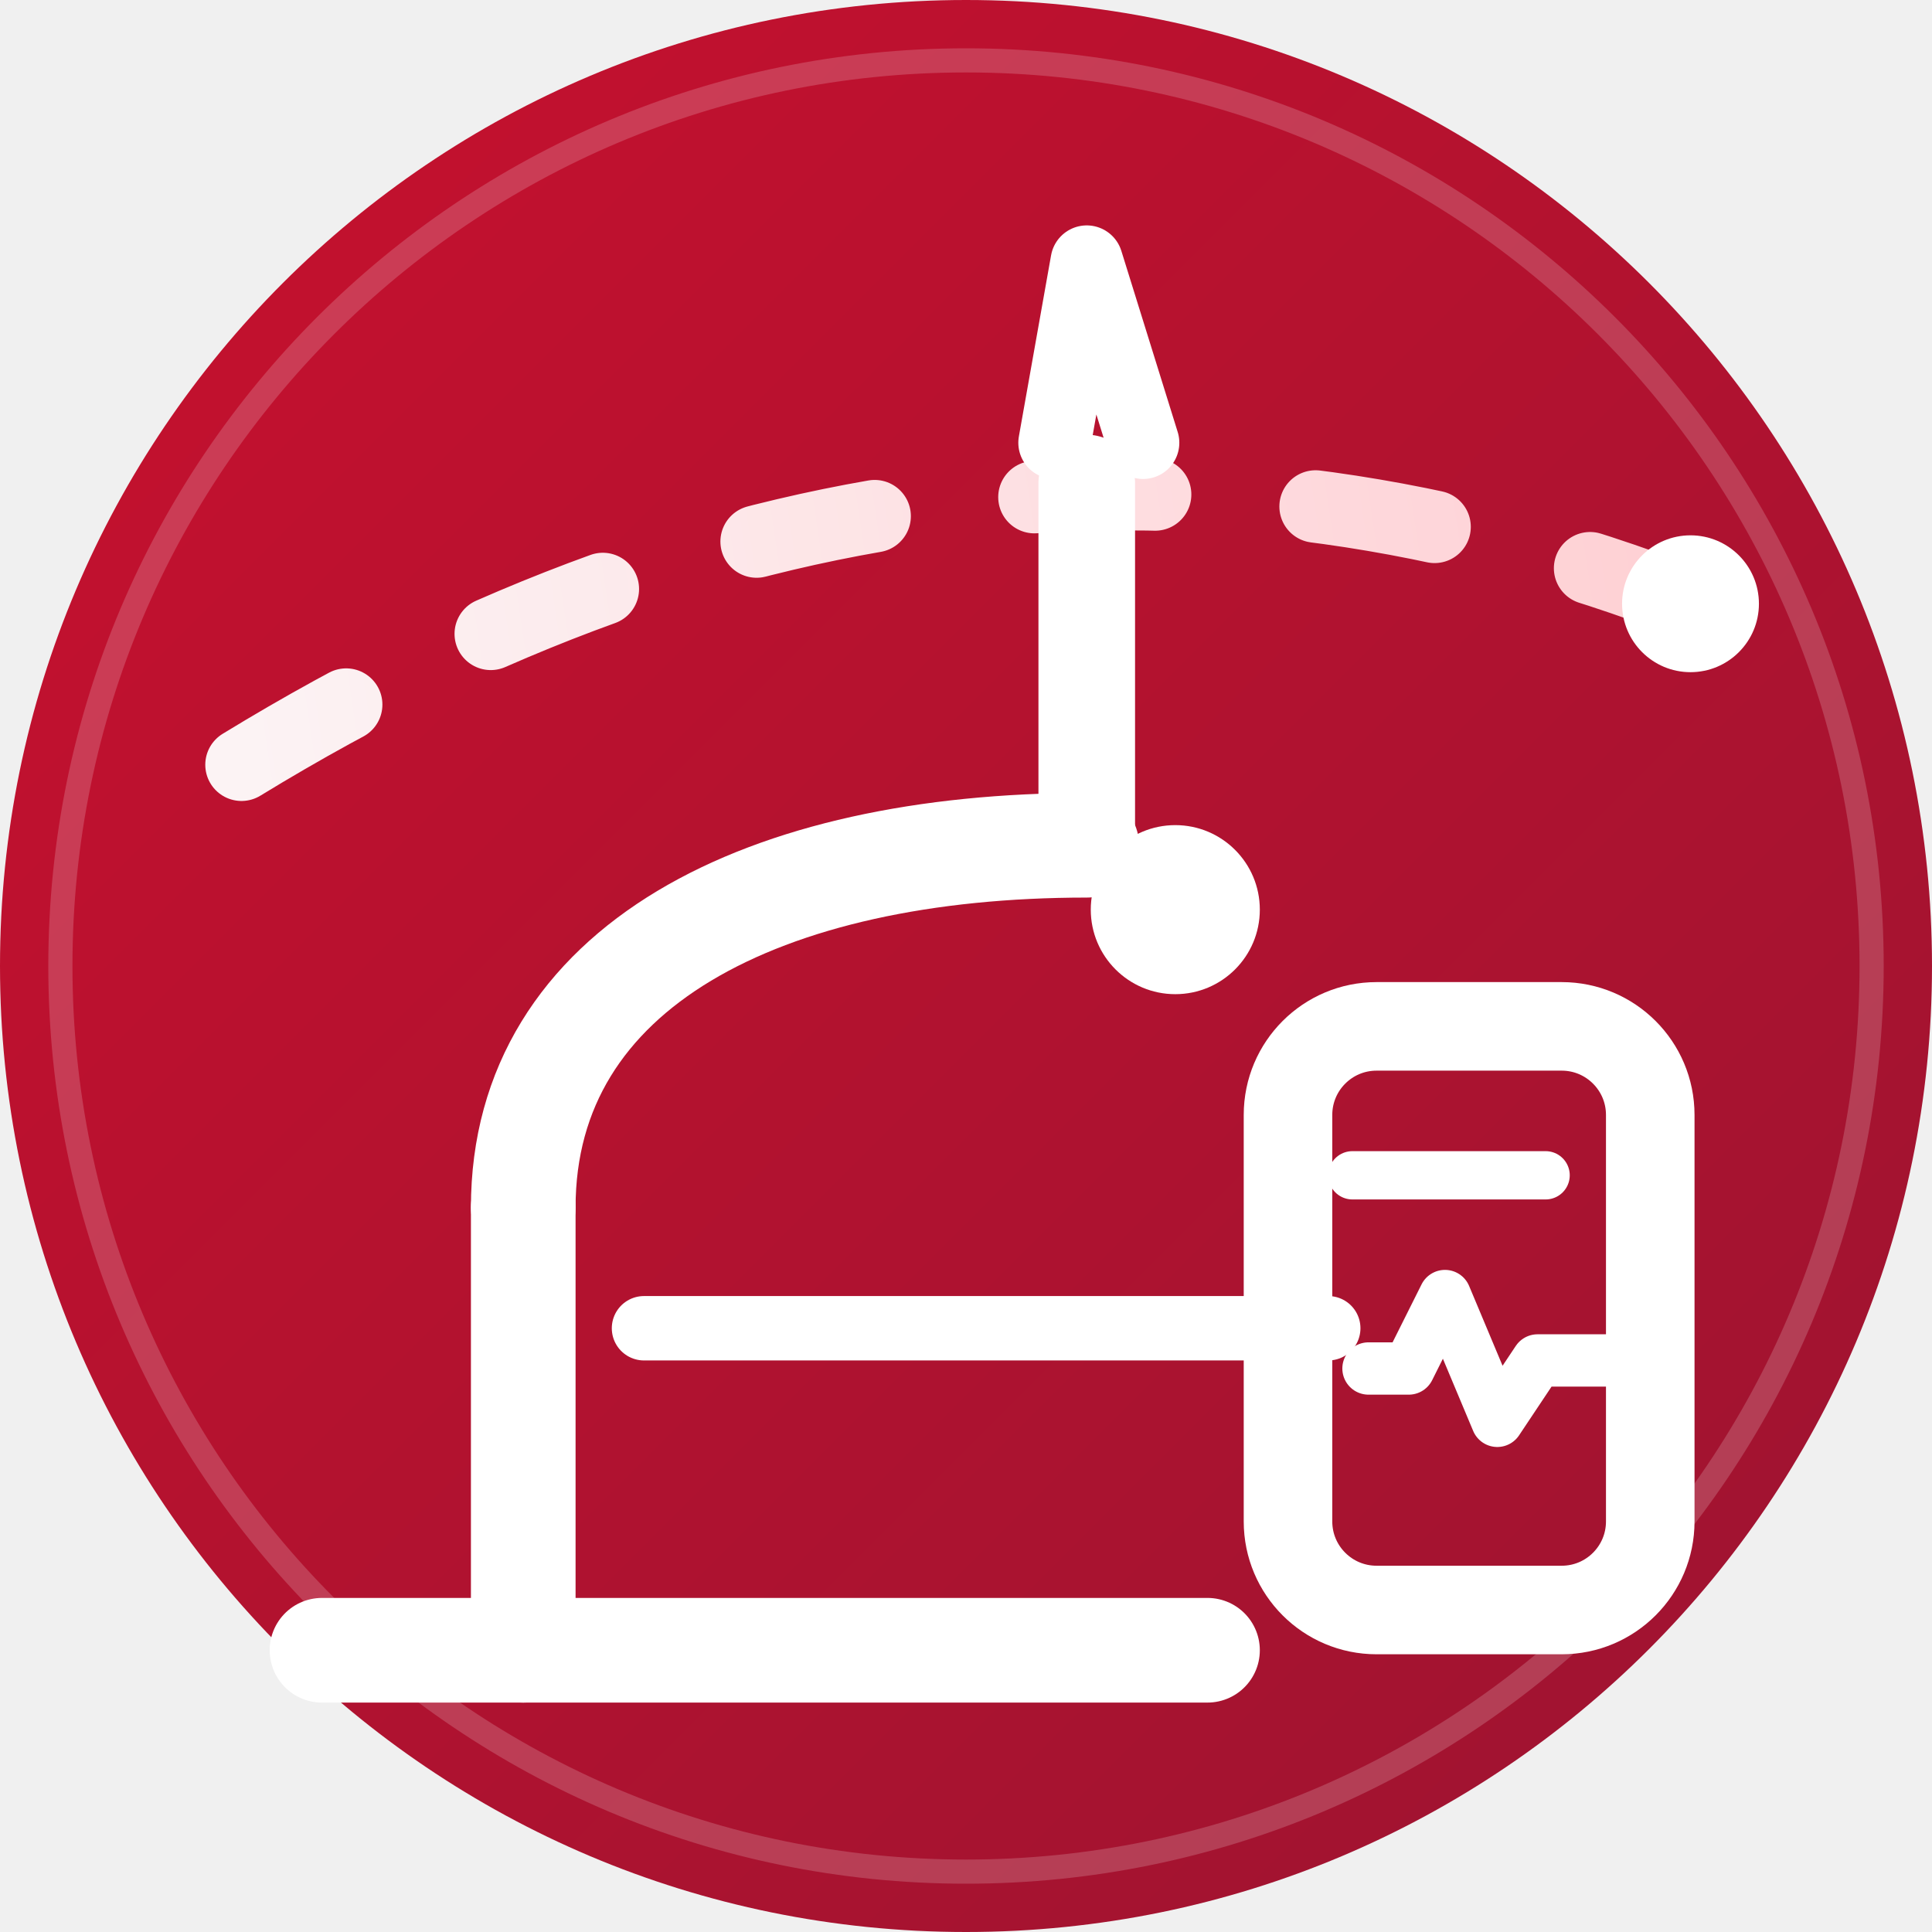
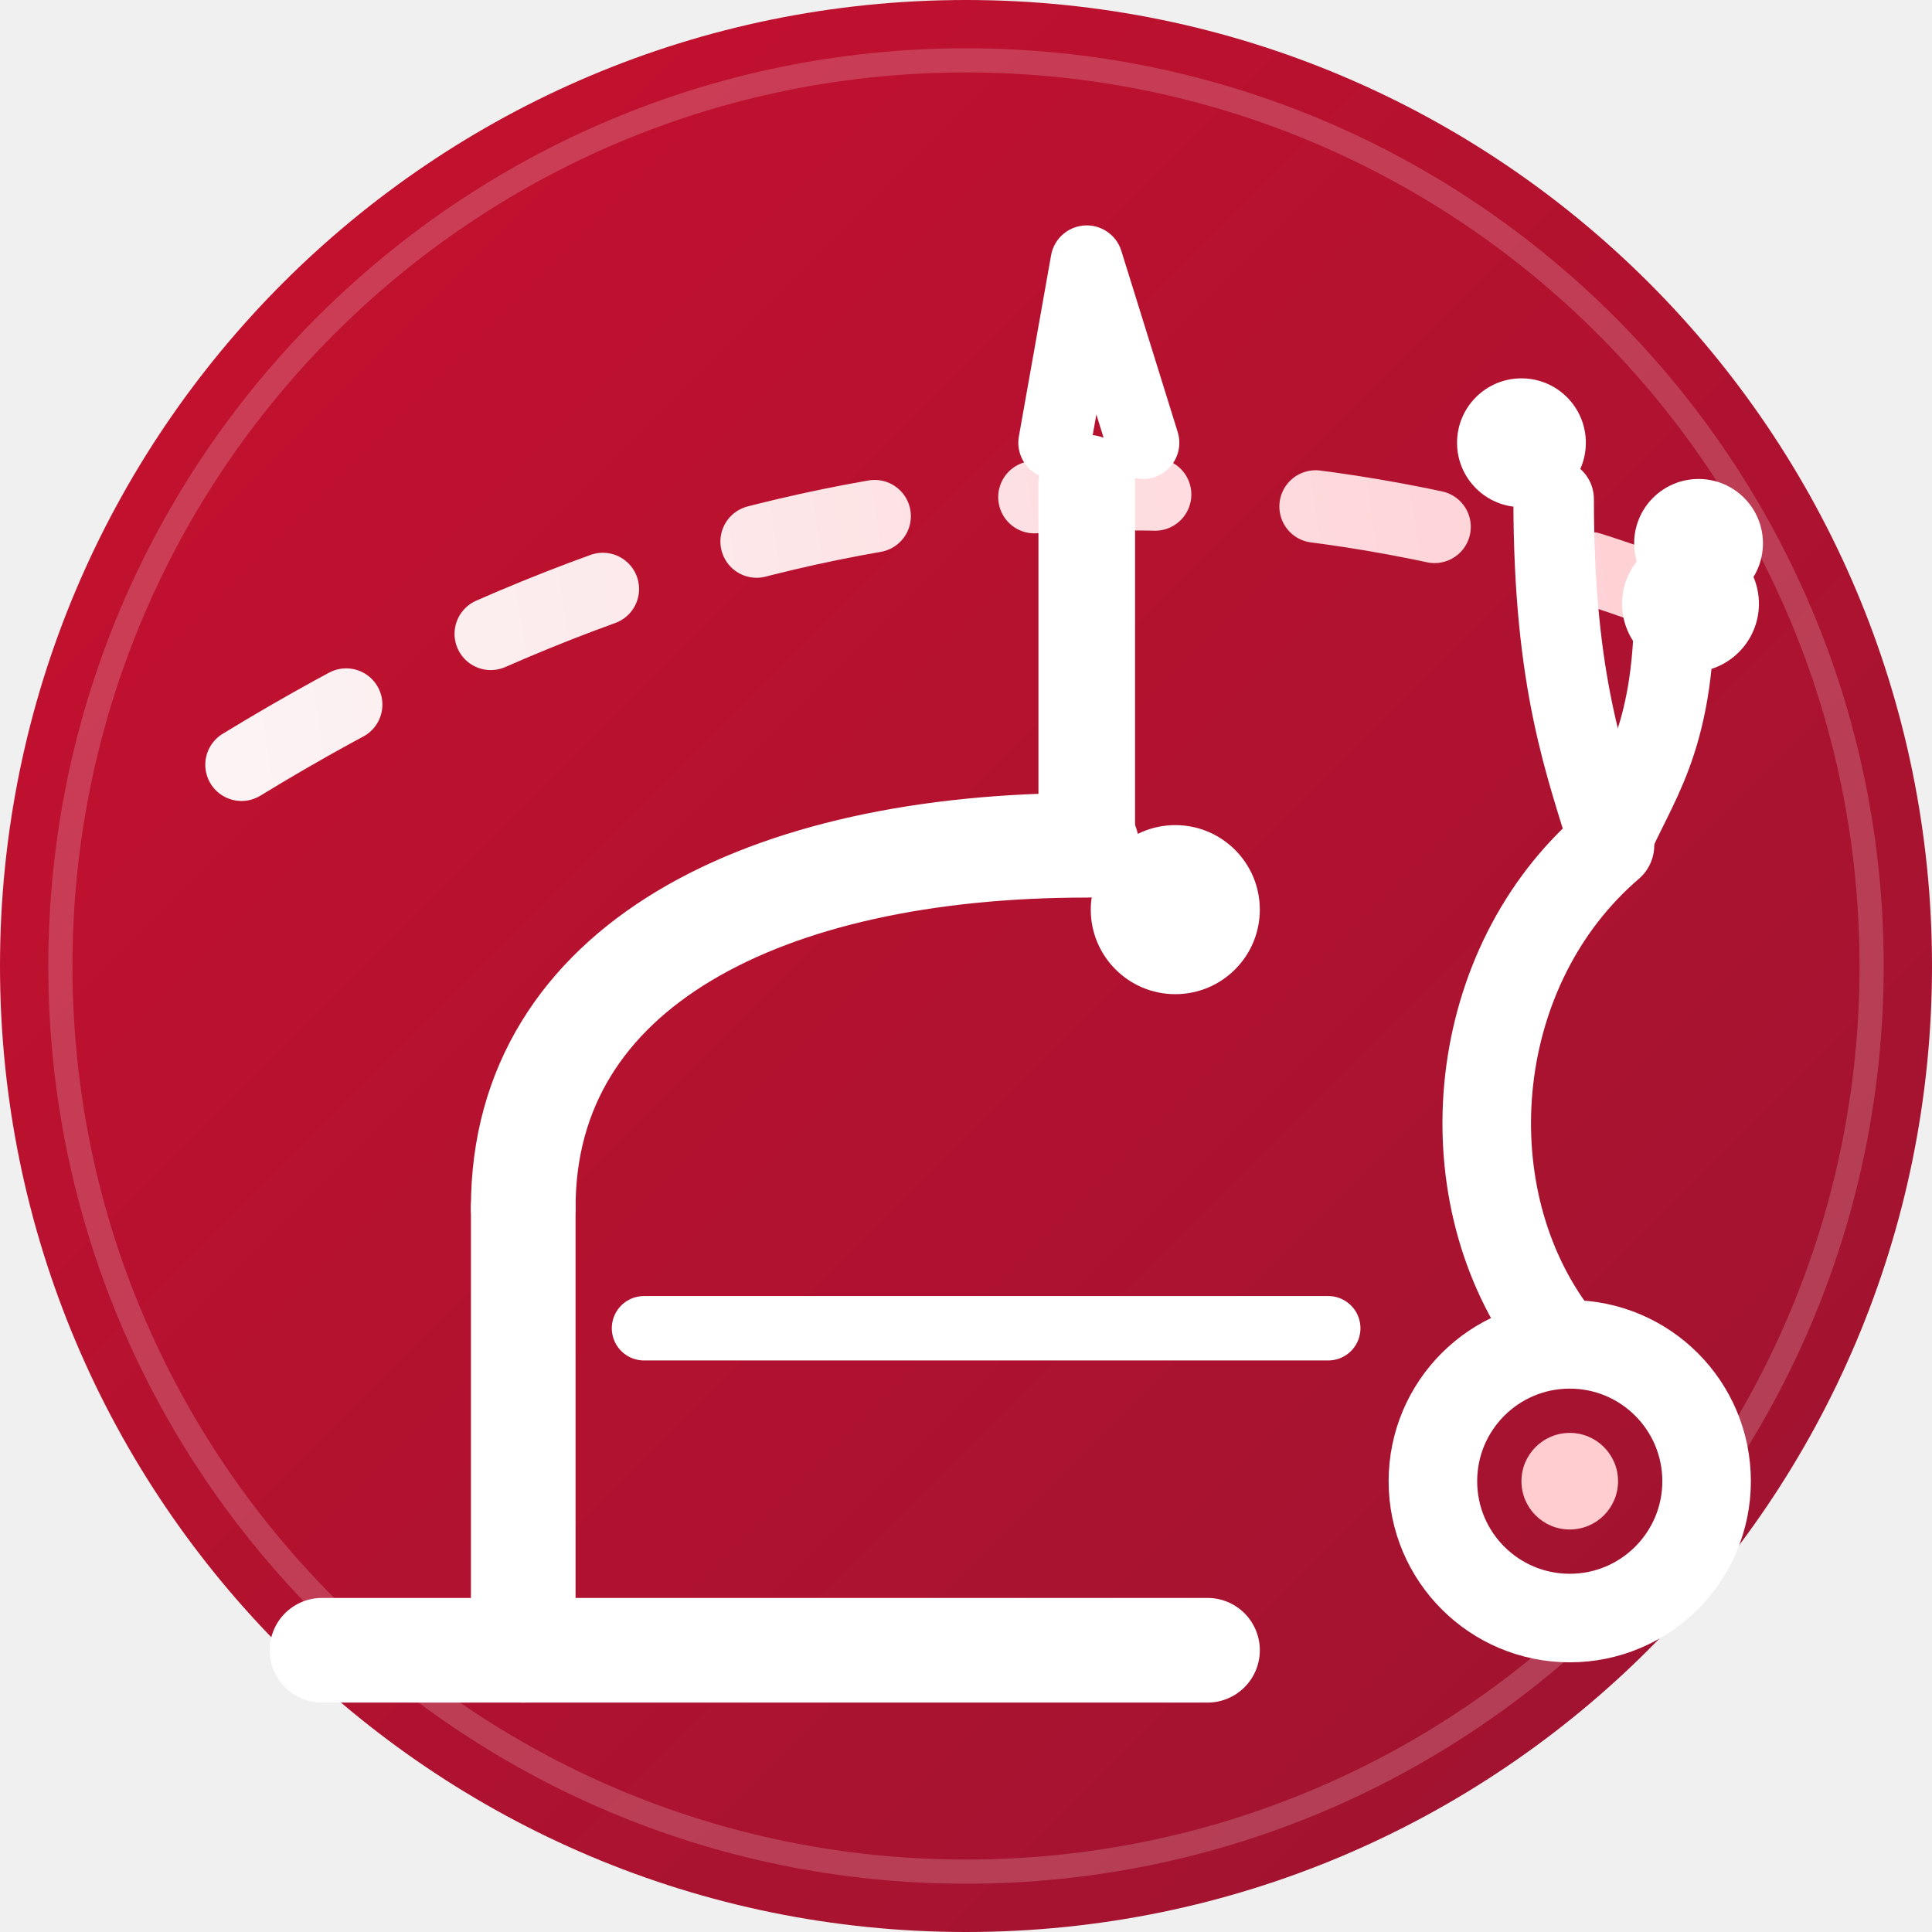
<svg xmlns="http://www.w3.org/2000/svg" viewBox="0 0 48 48" fill="none">
  <defs>
    <linearGradient id="bg" x1="0" y1="0" x2="48" y2="48" gradientUnits="userSpaceOnUse">
      <stop offset="0%" stop-color="#c8102e" />
      <stop offset="100%" stop-color="#9b1431" />
    </linearGradient>
    <linearGradient id="arc" x1="6" y1="20" x2="46" y2="14" gradientUnits="userSpaceOnUse">
      <stop offset="0%" stop-color="#ffffff" stop-opacity="0.95" />
      <stop offset="100%" stop-color="#ffccd0" />
    </linearGradient>
  </defs>
  <circle cx="24" cy="24" r="24" fill="url(#bg)" />
  <circle cx="24" cy="24" r="22.5" stroke="#fff" stroke-width="0.6" stroke-opacity="0.18" fill="none" />
  <path d="M6 19 Q 24 8 42 15" stroke="url(#arc)" stroke-width="1.8" stroke-linecap="round" fill="none" stroke-dasharray="3 4" />
  <circle cx="42" cy="15" r="1.7" fill="#fff" />
  <path d="M8 41h22" stroke="#fff" stroke-width="2.6" stroke-linecap="round" />
  <path d="M13 41V30" stroke="#fff" stroke-width="2.6" stroke-linecap="round" />
  <path d="M13 30c0-6 6-9 14-9" stroke="#fff" stroke-width="2.6" stroke-linecap="round" fill="none" />
  <path d="M27 21V12" stroke="#fff" stroke-width="2.4" stroke-linecap="round" />
  <path d="M26.2 11L27 6.5l1.4 4.5" stroke="#fff" stroke-width="1.8" stroke-linecap="round" stroke-linejoin="round" fill="none" />
  <circle cx="29.2" cy="22.6" r="2.1" fill="#fff" />
  <path d="M16 33h17" stroke="#fff" stroke-width="1.6" stroke-linecap="round" />
-   <rect x="32" y="25.5" width="9" height="14.5" rx="2.2" stroke="#fff" stroke-width="2.2" />
-   <path d="M33.6 29.2h4.8" stroke="#fff" stroke-width="1.2" stroke-linecap="round" />
-   <path d="M34 34h1l0.9-1.8 1.3 3.1 1-1.5h2" stroke="#fff" stroke-width="1.3" stroke-linecap="round" stroke-linejoin="round" fill="none" />
+   <circle cx="37.8" cy="11" r="1.6" fill="#fff" />
+   <circle cx="42.2" cy="13.5" r="1.6" fill="#fff" />
+   <path d="M38.6 12.4C38.6 17 39.4 19 40 21" stroke="#fff" stroke-width="2" stroke-linecap="round" />
+   <path d="M41.6 15C41.6 18.5 40.6 19.5 40 21" stroke="#fff" stroke-width="2" stroke-linecap="round" />
+   <path d="M40 21C36.5 24 36 29.5 38.5 33" stroke="#fff" stroke-width="2.2" stroke-linecap="round" />
+   <circle cx="39" cy="36.8" r="3.4" stroke="#fff" stroke-width="2.2" />
+   <circle cx="39" cy="36.8" r="1.2" fill="#ffccd0" />
</svg>
